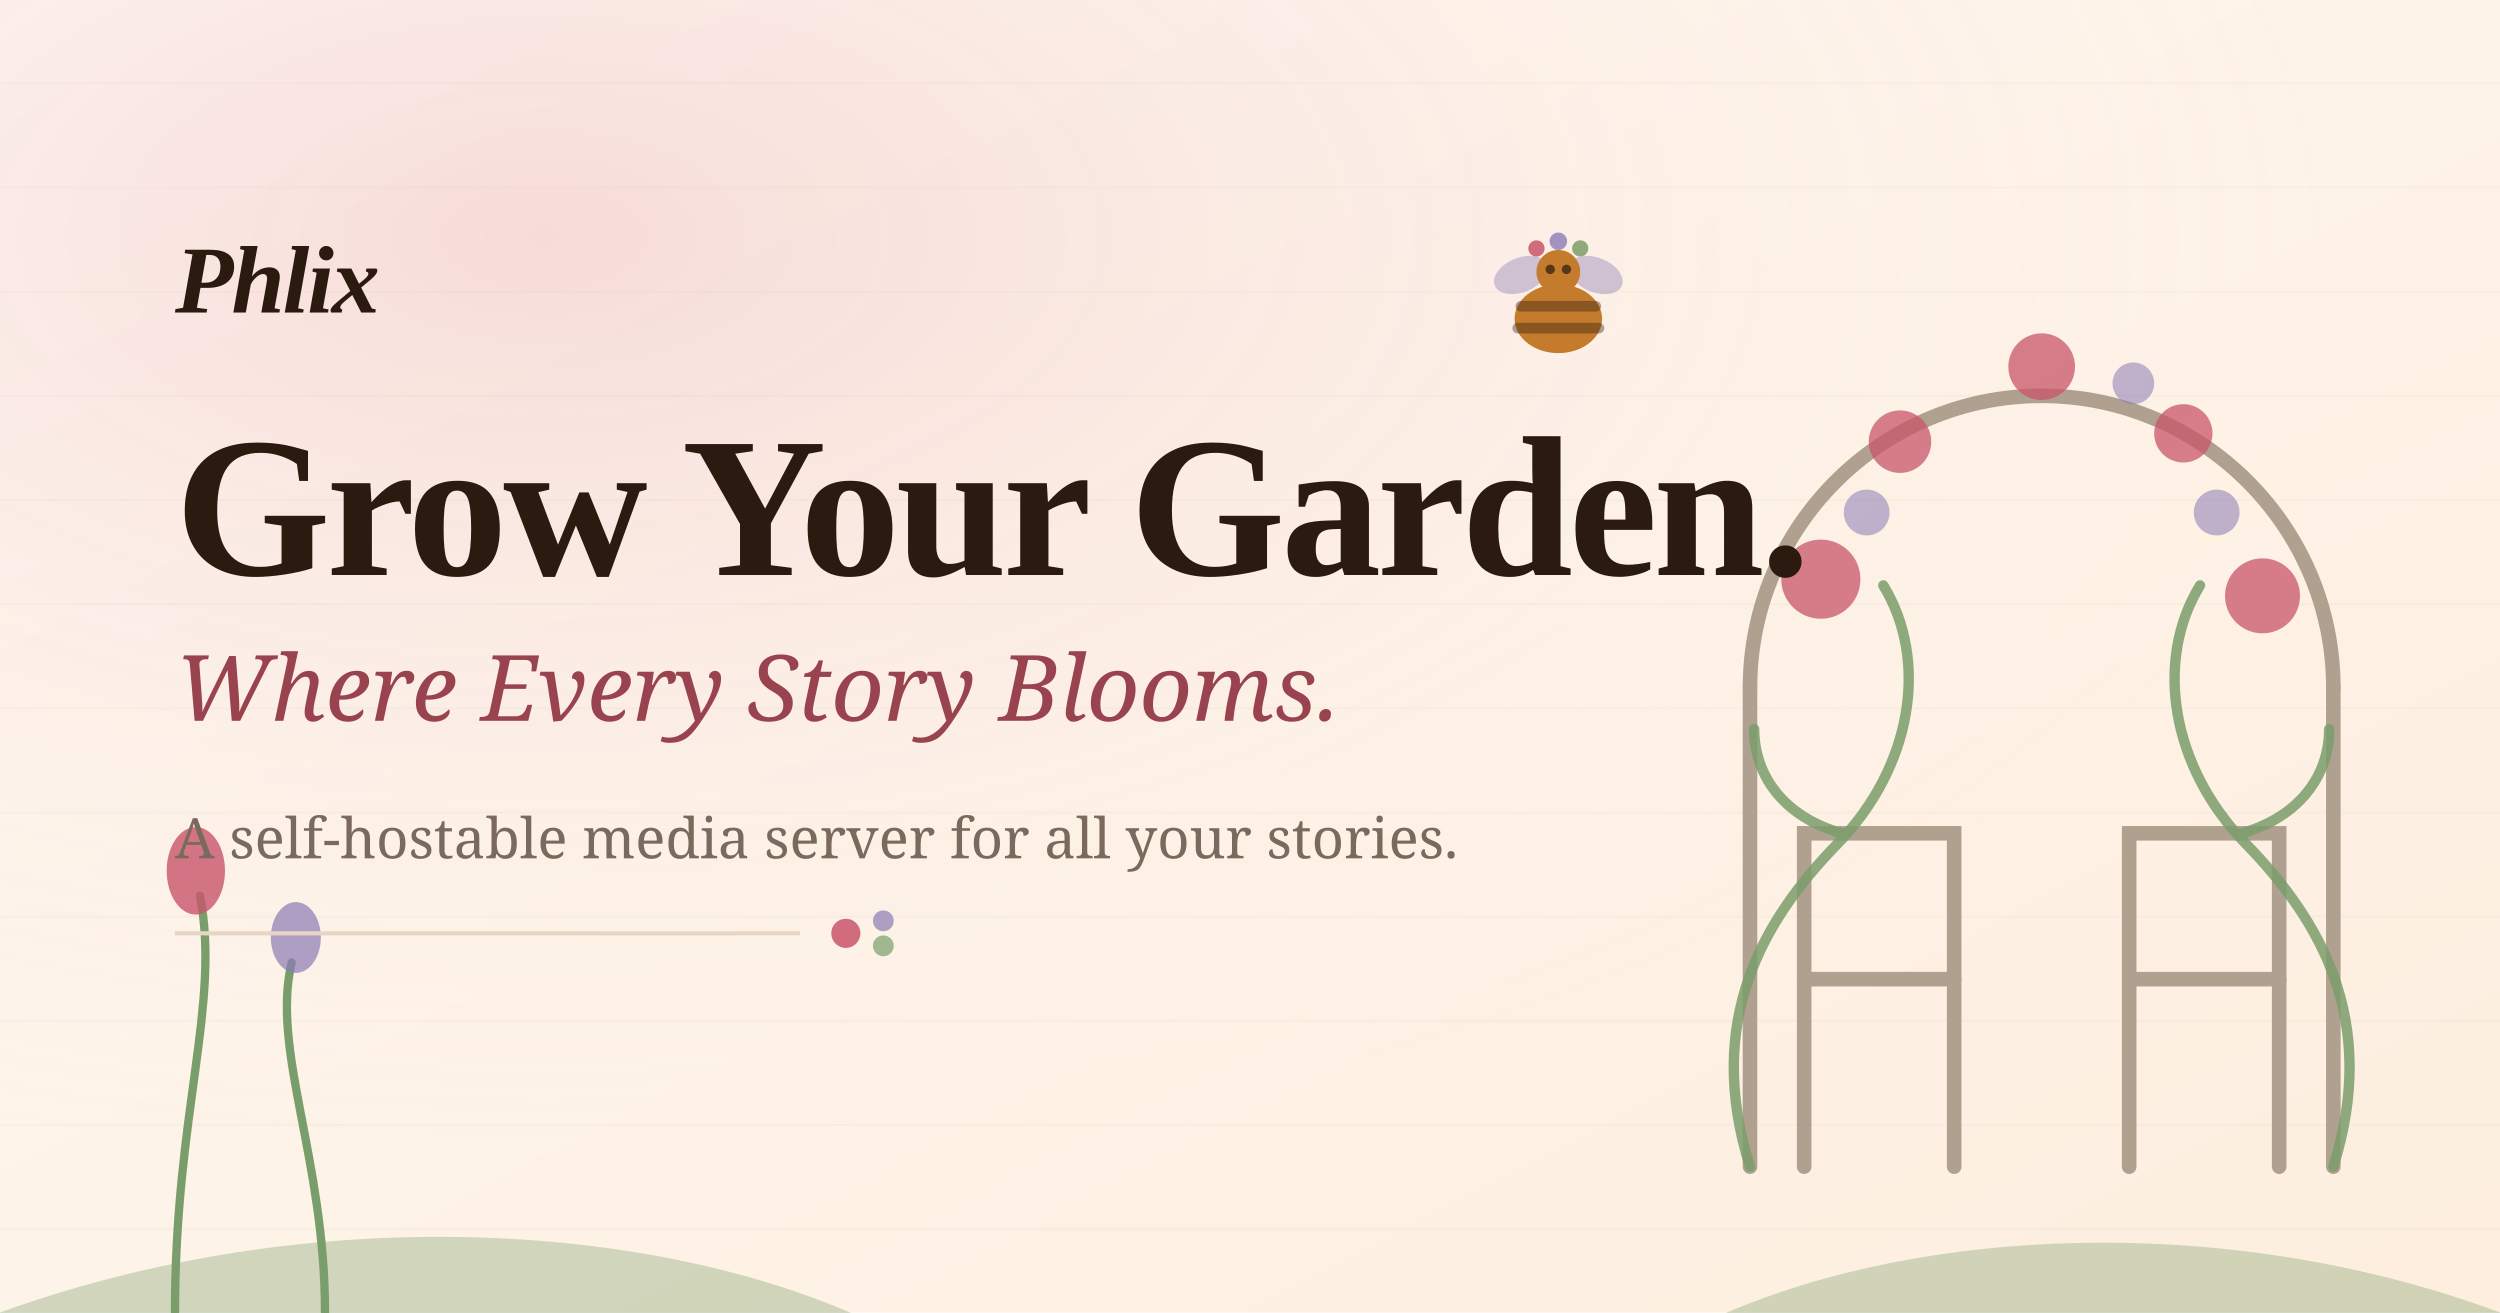
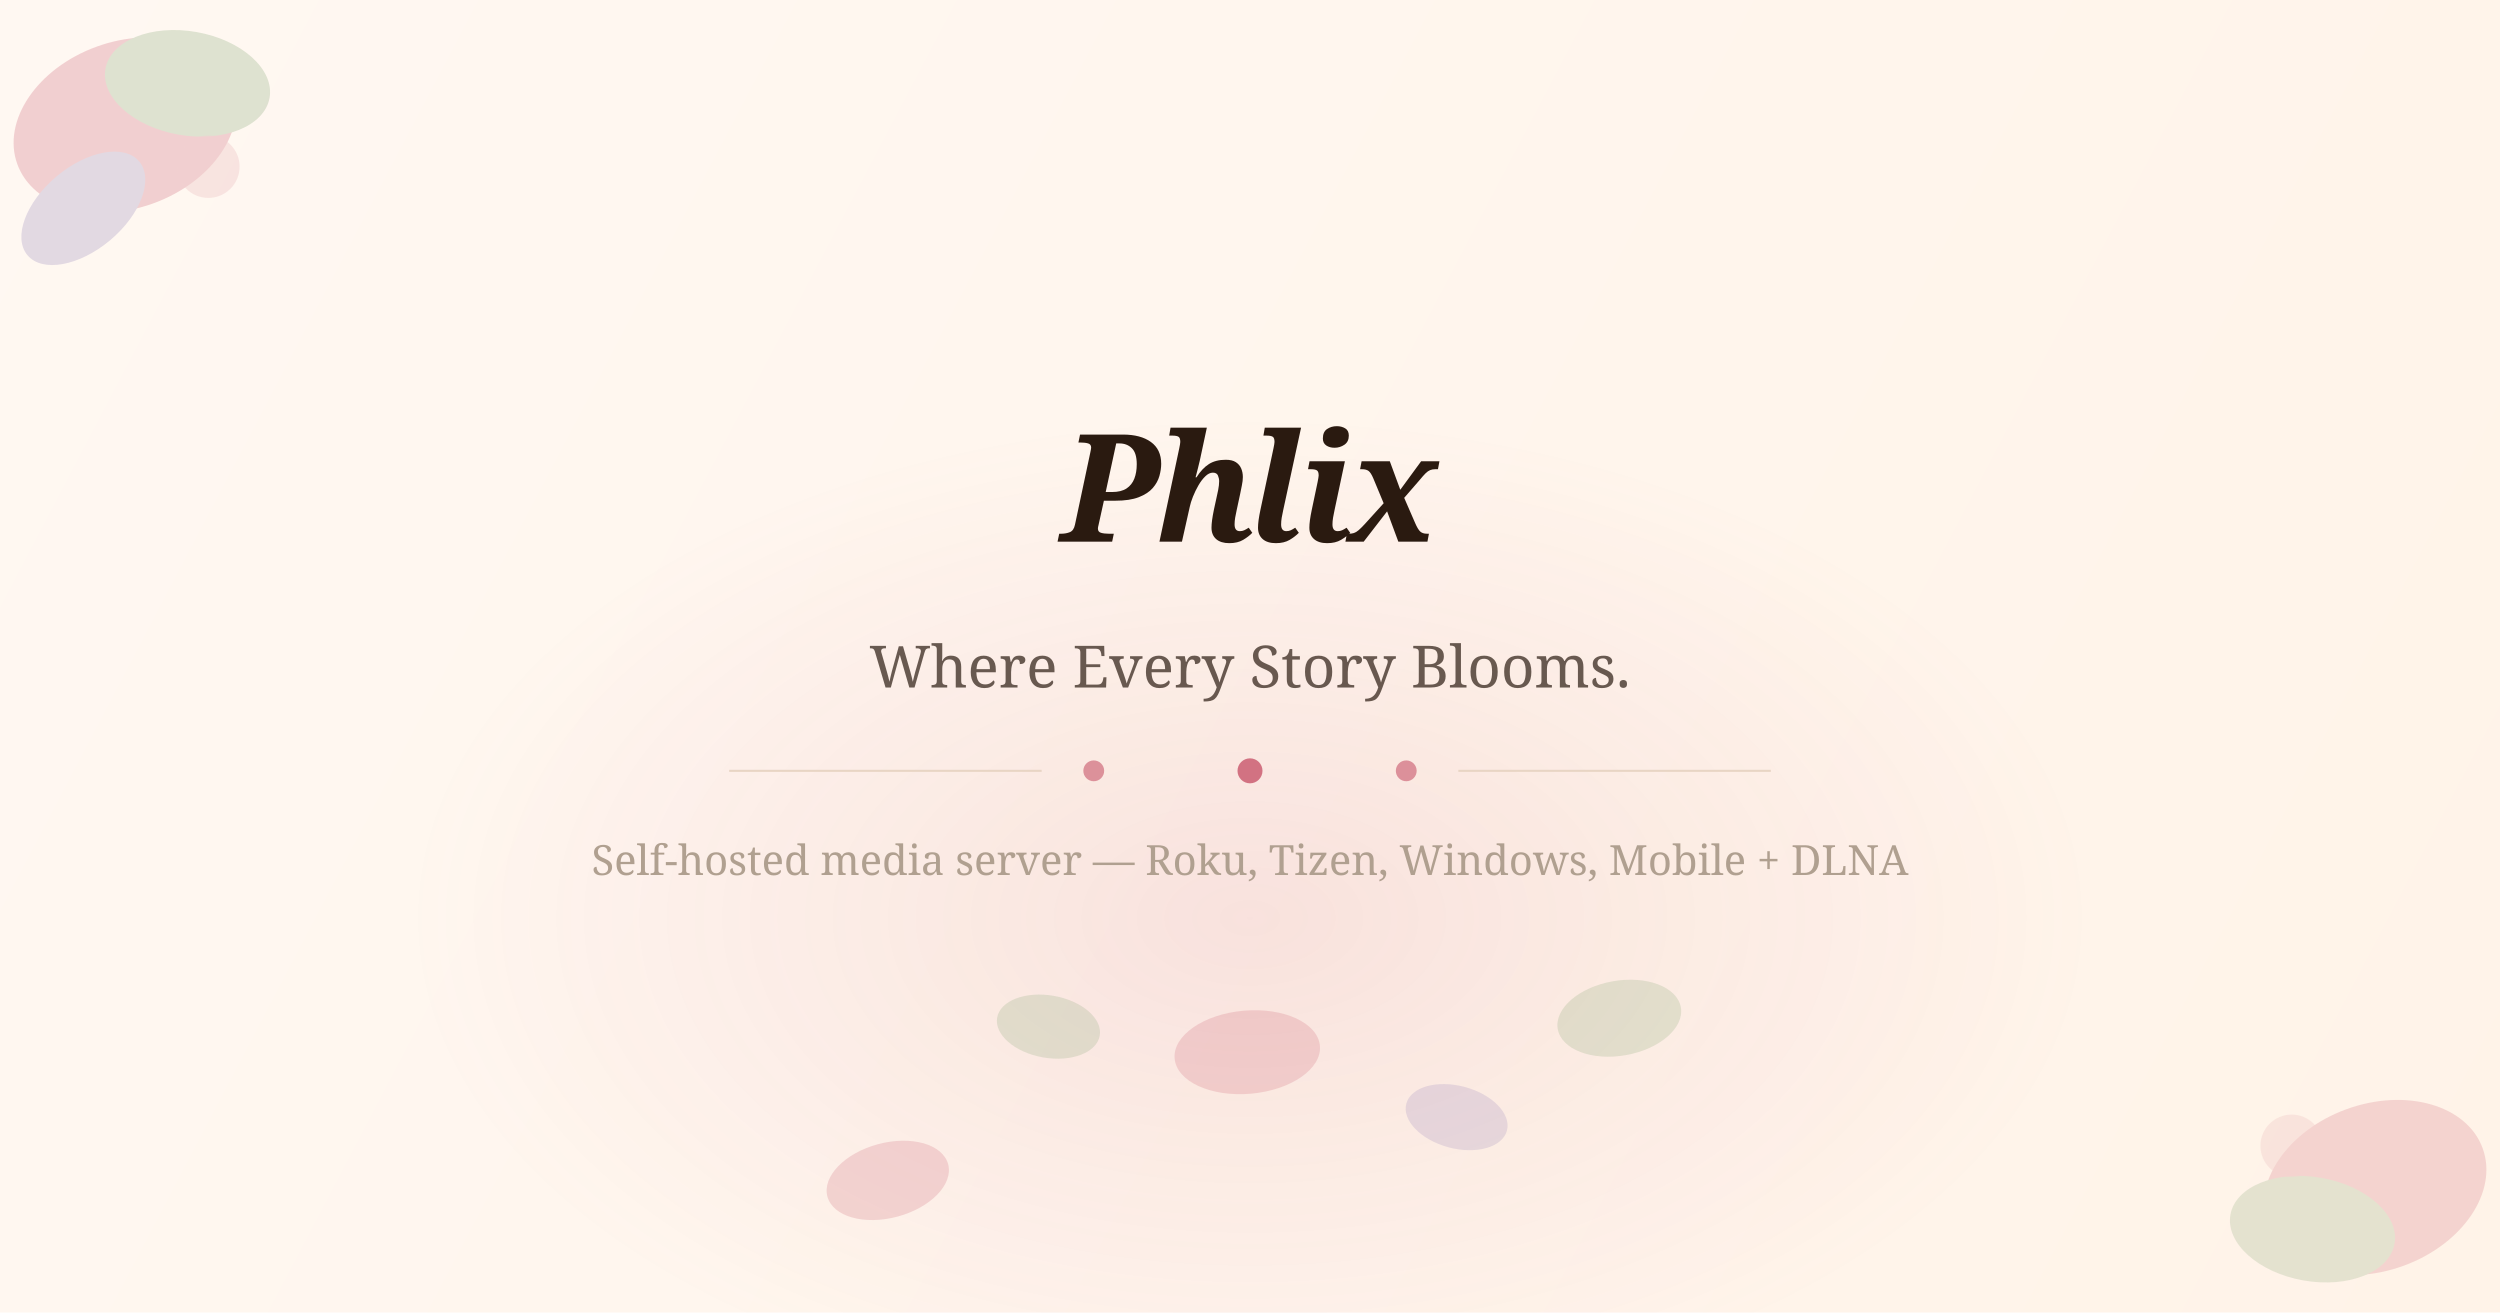
- <svg xmlns="http://www.w3.org/2000/svg" viewBox="0 0 1200 630" width="1200" height="630" role="img" aria-label="Phlix — Grow Your Garden. Where Every Story Blooms.">
+ <svg xmlns="http://www.w3.org/2000/svg" viewBox="0 0 1200 630" width="1200" height="630">
  <defs>
-     <linearGradient id="ground" x1="0" y1="0" x2="1" y2="1">
-       <stop offset="0" stop-color="#FFF8F2" />
-       <stop offset="1" stop-color="#FDEEDE" />
+     <linearGradient id="bgGrad" x1="0" y1="0" x2="1200" y2="630" gradientUnits="userSpaceOnUse">
+       <stop offset="0%" stop-color="#FFF8F2" />
+       <stop offset="100%" stop-color="#FFF3E8" />
    </linearGradient>
-     <radialGradient id="morning" cx="0.22" cy="0.18" r="0.75">
-       <stop offset="0" stop-color="#C8556A" stop-opacity="0.16" />
-       <stop offset="1" stop-color="#FFF8F2" stop-opacity="0" />
+     <filter id="linen">
+       <feTurbulence type="fractalNoise" baseFrequency="0.8" numOctaves="4" result="noise" />
+       <feColorMatrix type="saturate" values="0" in="noise" result="gray" />
+       <feBlend in="SourceGraphic" in2="gray" mode="multiply" result="blend" />
+       <feComposite in="blend" in2="SourceGraphic" operator="in" />
+     </filter>
+     <radialGradient id="roseGlow" cx="50%" cy="60%" r="40%">
+       <stop offset="0%" stop-color="#C8556A" stop-opacity="0.12" />
+       <stop offset="100%" stop-color="#C8556A" stop-opacity="0" />
    </radialGradient>
  </defs>
-   <rect width="1200" height="630" fill="url(#ground)" />
-   <rect width="1200" height="630" fill="url(#morning)" />
-   <g stroke="#B0A090" stroke-width="1" opacity="0.07">
-     <path d="M0 40h1200M0 90h1200M0 140h1200M0 190h1200M0 240h1200M0 290h1200M0 340h1200M0 390h1200M0 440h1200M0 490h1200M0 540h1200M0 590h1200" />
+   <rect width="1200" height="630" fill="url(#bgGrad)" />
+   <g transform="translate(0,0)" opacity="0.25">
+     <ellipse cx="60" cy="60" rx="55" ry="40" fill="#C8556A" transform="rotate(-20 60 60)" />
+     <ellipse cx="90" cy="40" rx="40" ry="25" fill="#7A9E6B" transform="rotate(10 90 40)" />
+     <ellipse cx="40" cy="100" rx="35" ry="20" fill="#8B7AB5" transform="rotate(-40 40 100)" />
+     <circle cx="100" cy="80" r="15" fill="#C8556A" opacity="0.5" />
  </g>
-   <g fill="none" stroke="#B0A090" stroke-width="7" stroke-linecap="round">
-     <path d="M840 560V330M1120 560V330" />
-     <path d="M840 330c0-77 63-140 140-140s140 63 140 140" />
-     <path d="M866 560V400h72v160M1094 560V400h-72v160" />
-     <path d="M866 470h72M1022 470h72" />
+   <g transform="translate(1200,630) rotate(180)" opacity="0.2">
+     <ellipse cx="60" cy="60" rx="55" ry="40" fill="#C8556A" transform="rotate(-20 60 60)" />
+     <ellipse cx="90" cy="40" rx="40" ry="25" fill="#7A9E6B" transform="rotate(10 90 40)" />
+     <circle cx="100" cy="80" r="15" fill="#C8556A" opacity="0.5" />
  </g>
-   <g fill="none" stroke="#7A9E6B" stroke-width="5" stroke-linecap="round" opacity="0.85">
-     <path d="M840 560c-22-70 6-118 42-155s44-88 22-124" />
-     <path d="M1120 560c22-70-6-118-42-155s-44-88-22-124" />
-     <path d="M884 400c-28-8-42-28-42-50M1076 400c28-8 42-28 42-50" />
-   </g>
-   <g fill="#C8556A" opacity="0.75">
-     <circle cx="874" cy="278" r="19" />
-     <circle cx="912" cy="212" r="15" />
-     <circle cx="1086" cy="286" r="18" />
-     <circle cx="1048" cy="208" r="14" />
-     <circle cx="980" cy="176" r="16" />
-   </g>
-   <g fill="#8B7AB5" opacity="0.55">
-     <circle cx="896" cy="246" r="11" />
-     <circle cx="1064" cy="246" r="11" />
-     <circle cx="1024" cy="184" r="10" />
-   </g>
-   <g fill="#7A9E6B" opacity="0.35">
-     <path d="M0 630c160-58 340-42 440 16H0Z" />
-     <path d="M1200 630c-140-52-300-40-396 12h396Z" />
-   </g>
-   <g fill="none" stroke="#7A9E6B" stroke-width="4" stroke-linecap="round">
-     <path d="M84 630c0-96 22-148 12-200M156 630c0-74-26-126-16-168" />
-   </g>
-   <ellipse cx="94" cy="418" rx="14" ry="21" fill="#C8556A" opacity="0.8" />
-   <ellipse cx="142" cy="450" rx="12" ry="17" fill="#8B7AB5" opacity="0.7" />
-   <g transform="translate(700 96) scale(1.5)">
-     <ellipse cx="20" cy="24" rx="9" ry="5.5" fill="#8B7AB5" opacity="0.4" transform="rotate(-22 20 24)" />
-     <ellipse cx="44" cy="24" rx="9" ry="5.5" fill="#8B7AB5" opacity="0.4" transform="rotate(22 44 24)" />
-     <ellipse cx="32" cy="38" rx="14" ry="11" fill="#C47B2B" />
-     <path d="M20 34h24M19 41h26" stroke="#2A1A10" stroke-width="3.4" stroke-linecap="round" opacity="0.38" />
-     <circle cx="32" cy="23" r="7" fill="#C47B2B" />
-     <circle cx="29.4" cy="22.2" r="1.5" fill="#2A1A10" opacity="0.7" />
-     <circle cx="34.6" cy="22.2" r="1.5" fill="#2A1A10" opacity="0.7" />
-     <circle cx="25" cy="15.5" r="2.6" fill="#C8556A" opacity="0.85" />
-     <circle cx="32" cy="13.2" r="2.8" fill="#8B7AB5" opacity="0.8" />
-     <circle cx="39" cy="15.5" r="2.6" fill="#7A9E6B" opacity="0.85" />
-   </g>
-   <g transform="translate(84 150)">
-     <text font-family="Georgia, 'Times New Roman', serif" font-style="italic" font-weight="700" font-size="46" fill="#2A1A10" letter-spacing="-1">
-       <tspan x="0" y="0">Phlix</tspan>
-     </text>
-     <text font-family="Georgia, 'Times New Roman', serif" font-weight="700" font-size="96" fill="#2A1A10" letter-spacing="-2">
-       <tspan x="0" y="126">Grow Your Garden.</tspan>
-     </text>
-     <text font-family="Georgia, serif" font-style="italic" font-size="44" fill="#99434F">
-       <tspan x="0" y="196">Where Every Story Blooms.</tspan>
-     </text>
-     <text font-family="Georgia, serif" font-size="27" fill="#7A6A5D">
-       <tspan x="0" y="262">A self-hostable media server for all your stories.</tspan>
-     </text>
-   </g>
-   <g transform="translate(84 448)">
-     <path d="M0 0h300" stroke="#E8D5C4" stroke-width="2" />
-     <circle cx="322" cy="0" r="7" fill="#C8556A" opacity="0.85" />
-     <circle cx="340" cy="6" r="5" fill="#7A9E6B" opacity="0.7" />
-     <circle cx="340" cy="-6" r="5" fill="#8B7AB5" opacity="0.7" />
+   <ellipse cx="600" cy="380" rx="500" ry="300" fill="url(#roseGlow)" />
+   <text x="600" y="260" text-anchor="middle" font-family="Georgia, serif" font-size="72" font-weight="bold" font-style="italic" fill="#2A1A10" letter-spacing="-2">Phlix</text>
+   <text x="600" y="330" text-anchor="middle" font-family="Georgia, serif" font-size="28" fill="#2A1A10" opacity="0.7">Where Every Story Blooms.</text>
+   <line x1="350" y1="370" x2="500" y2="370" stroke="#E8D5C4" stroke-width="1" />
+   <circle cx="525" cy="370" r="5" fill="#C8556A" opacity="0.6" />
+   <circle cx="600" cy="370" r="6" fill="#C8556A" opacity="0.8" />
+   <circle cx="675" cy="370" r="5" fill="#C8556A" opacity="0.6" />
+   <line x1="700" y1="370" x2="850" y2="370" stroke="#E8D5C4" stroke-width="1" />
+   <text x="600" y="420" text-anchor="middle" font-family="Georgia, serif" font-size="20" fill="#B0A090">Self-hosted media server — Roku, Tizen, Windows, Mobile + DLNA</text>
+   <g transform="translate(600,520)" opacity="0.2">
+     <ellipse cx="-180" cy="0" rx="30" ry="18" fill="#C8556A" transform="rotate(-15)" />
+     <ellipse cx="-100" cy="-10" rx="25" ry="15" fill="#7A9E6B" transform="rotate(10)" />
+     <ellipse cx="0" cy="-15" rx="35" ry="20" fill="#C8556A" transform="rotate(-5)" />
+     <ellipse cx="100" cy="-10" rx="25" ry="15" fill="#8B7AB5" transform="rotate(15)" />
+     <ellipse cx="180" cy="0" rx="30" ry="18" fill="#7A9E6B" transform="rotate(-10)" />
  </g>
</svg>
